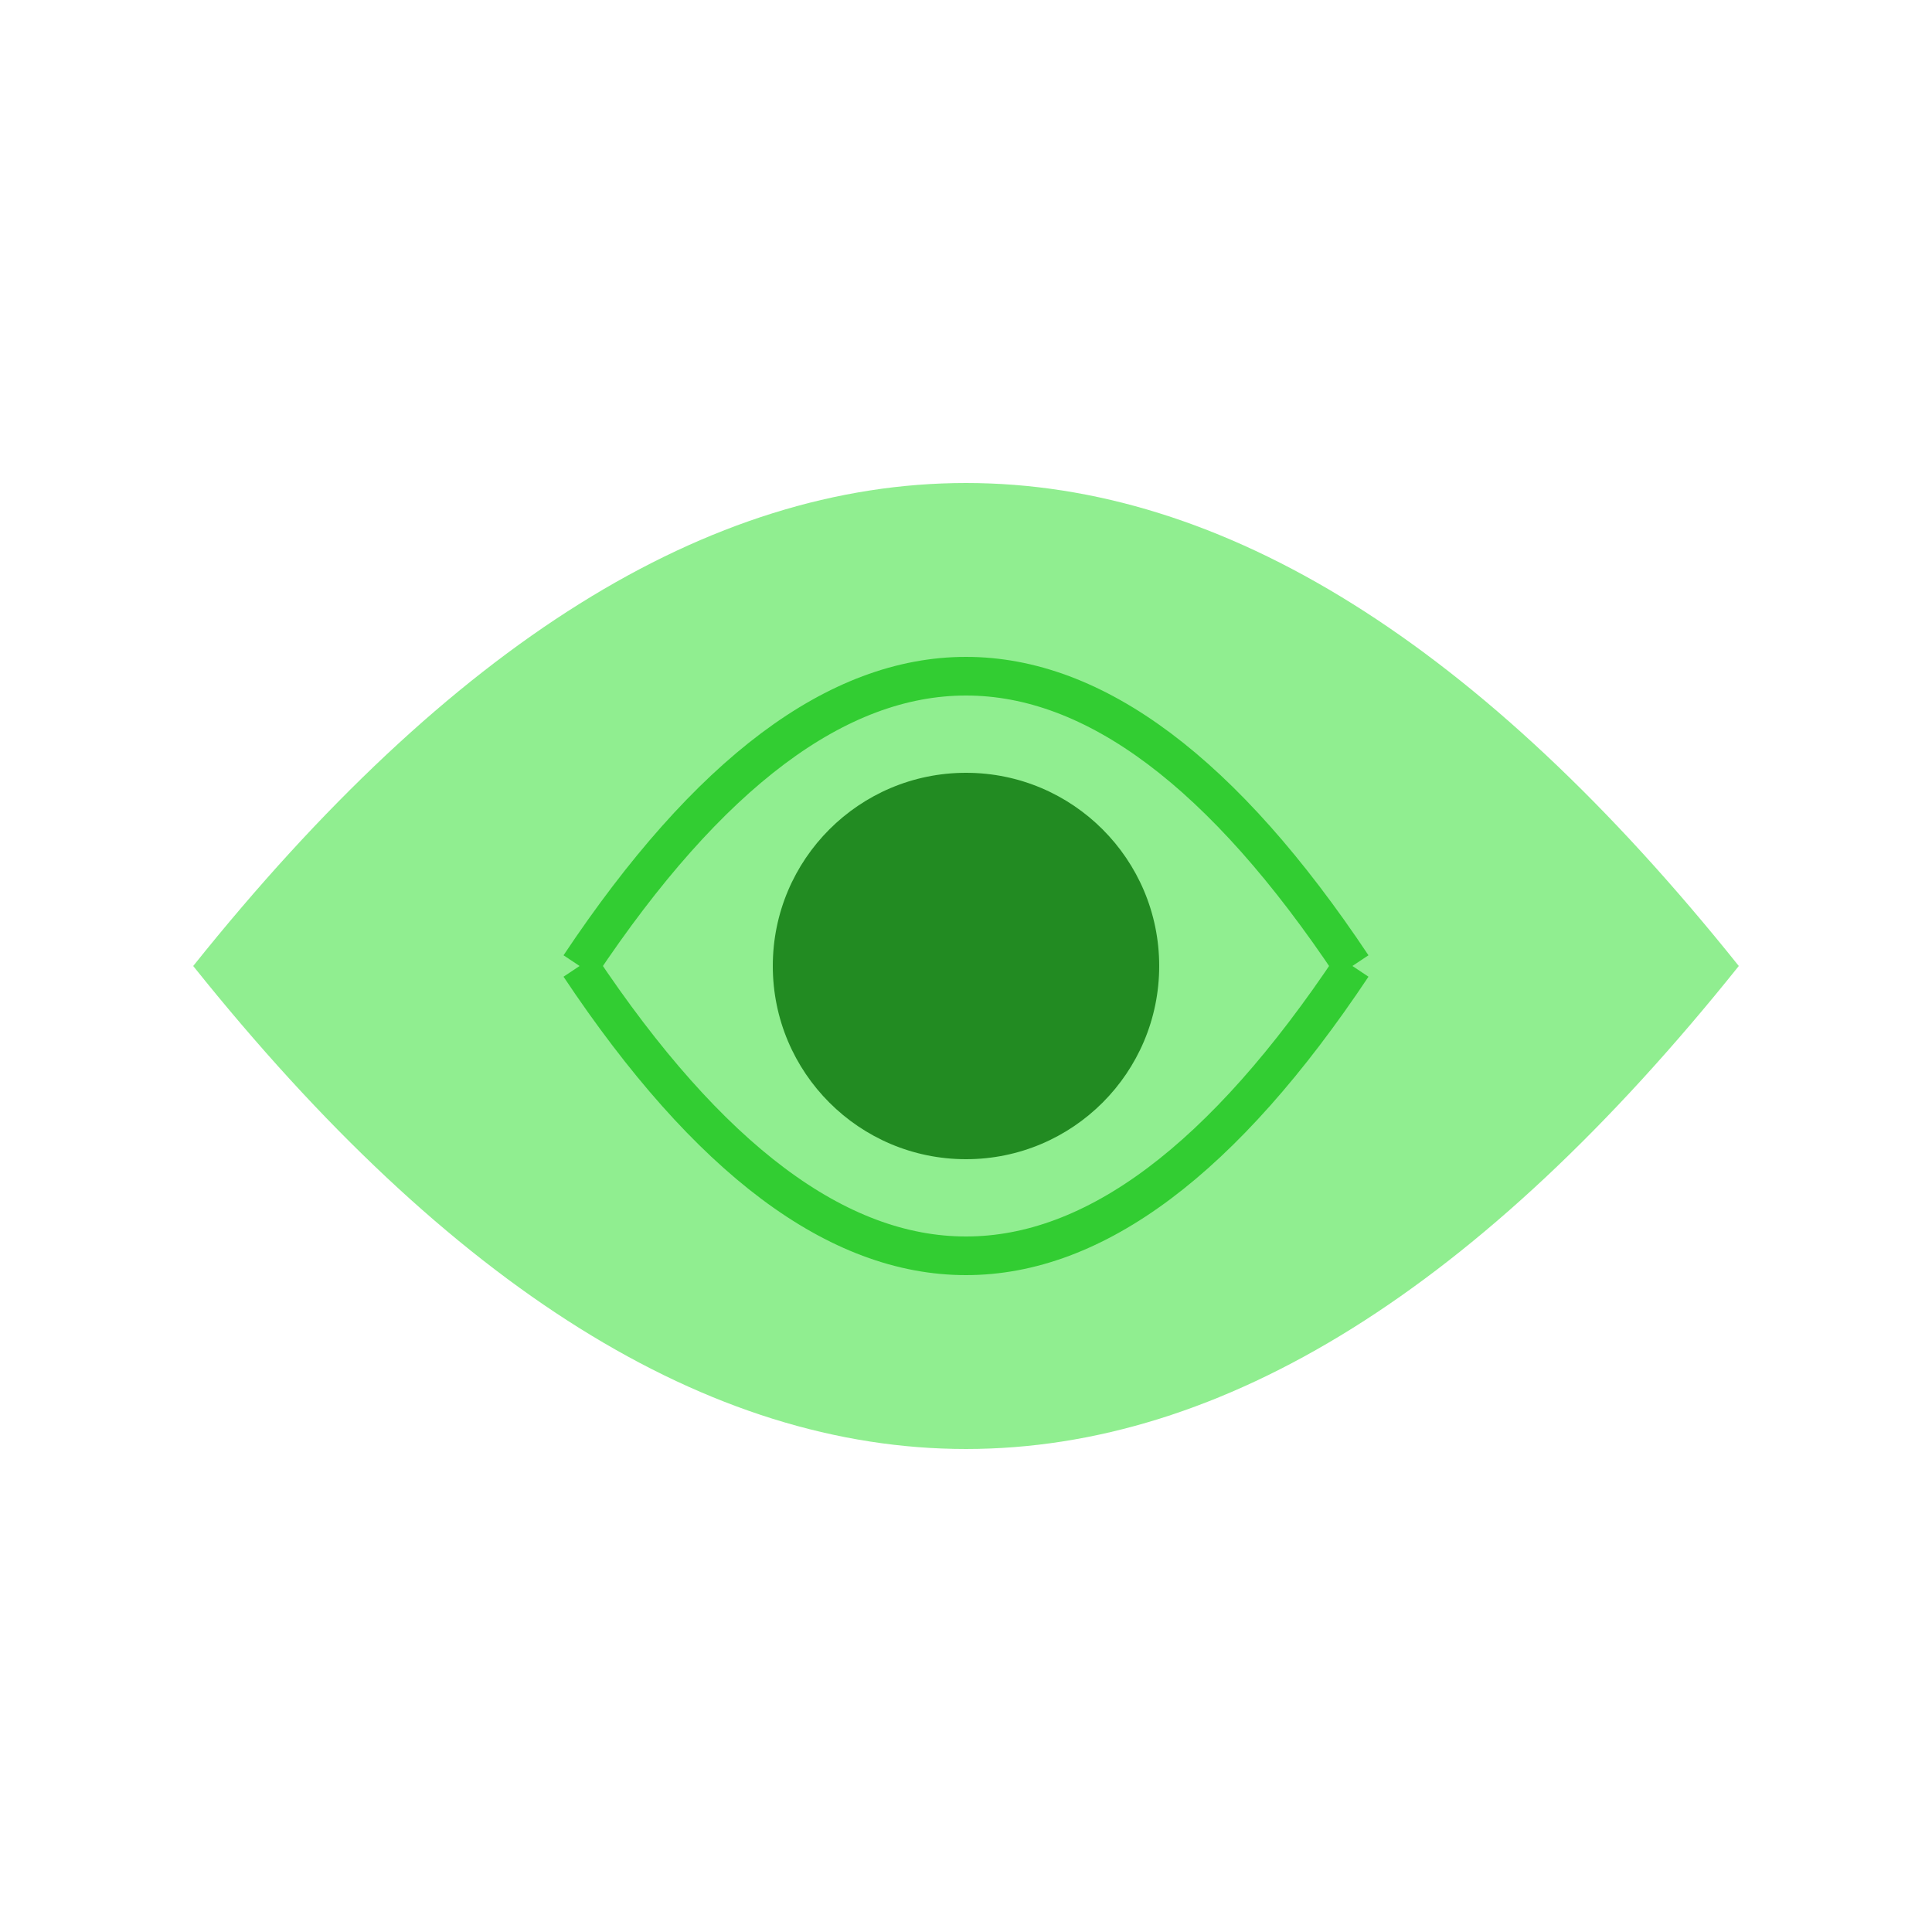
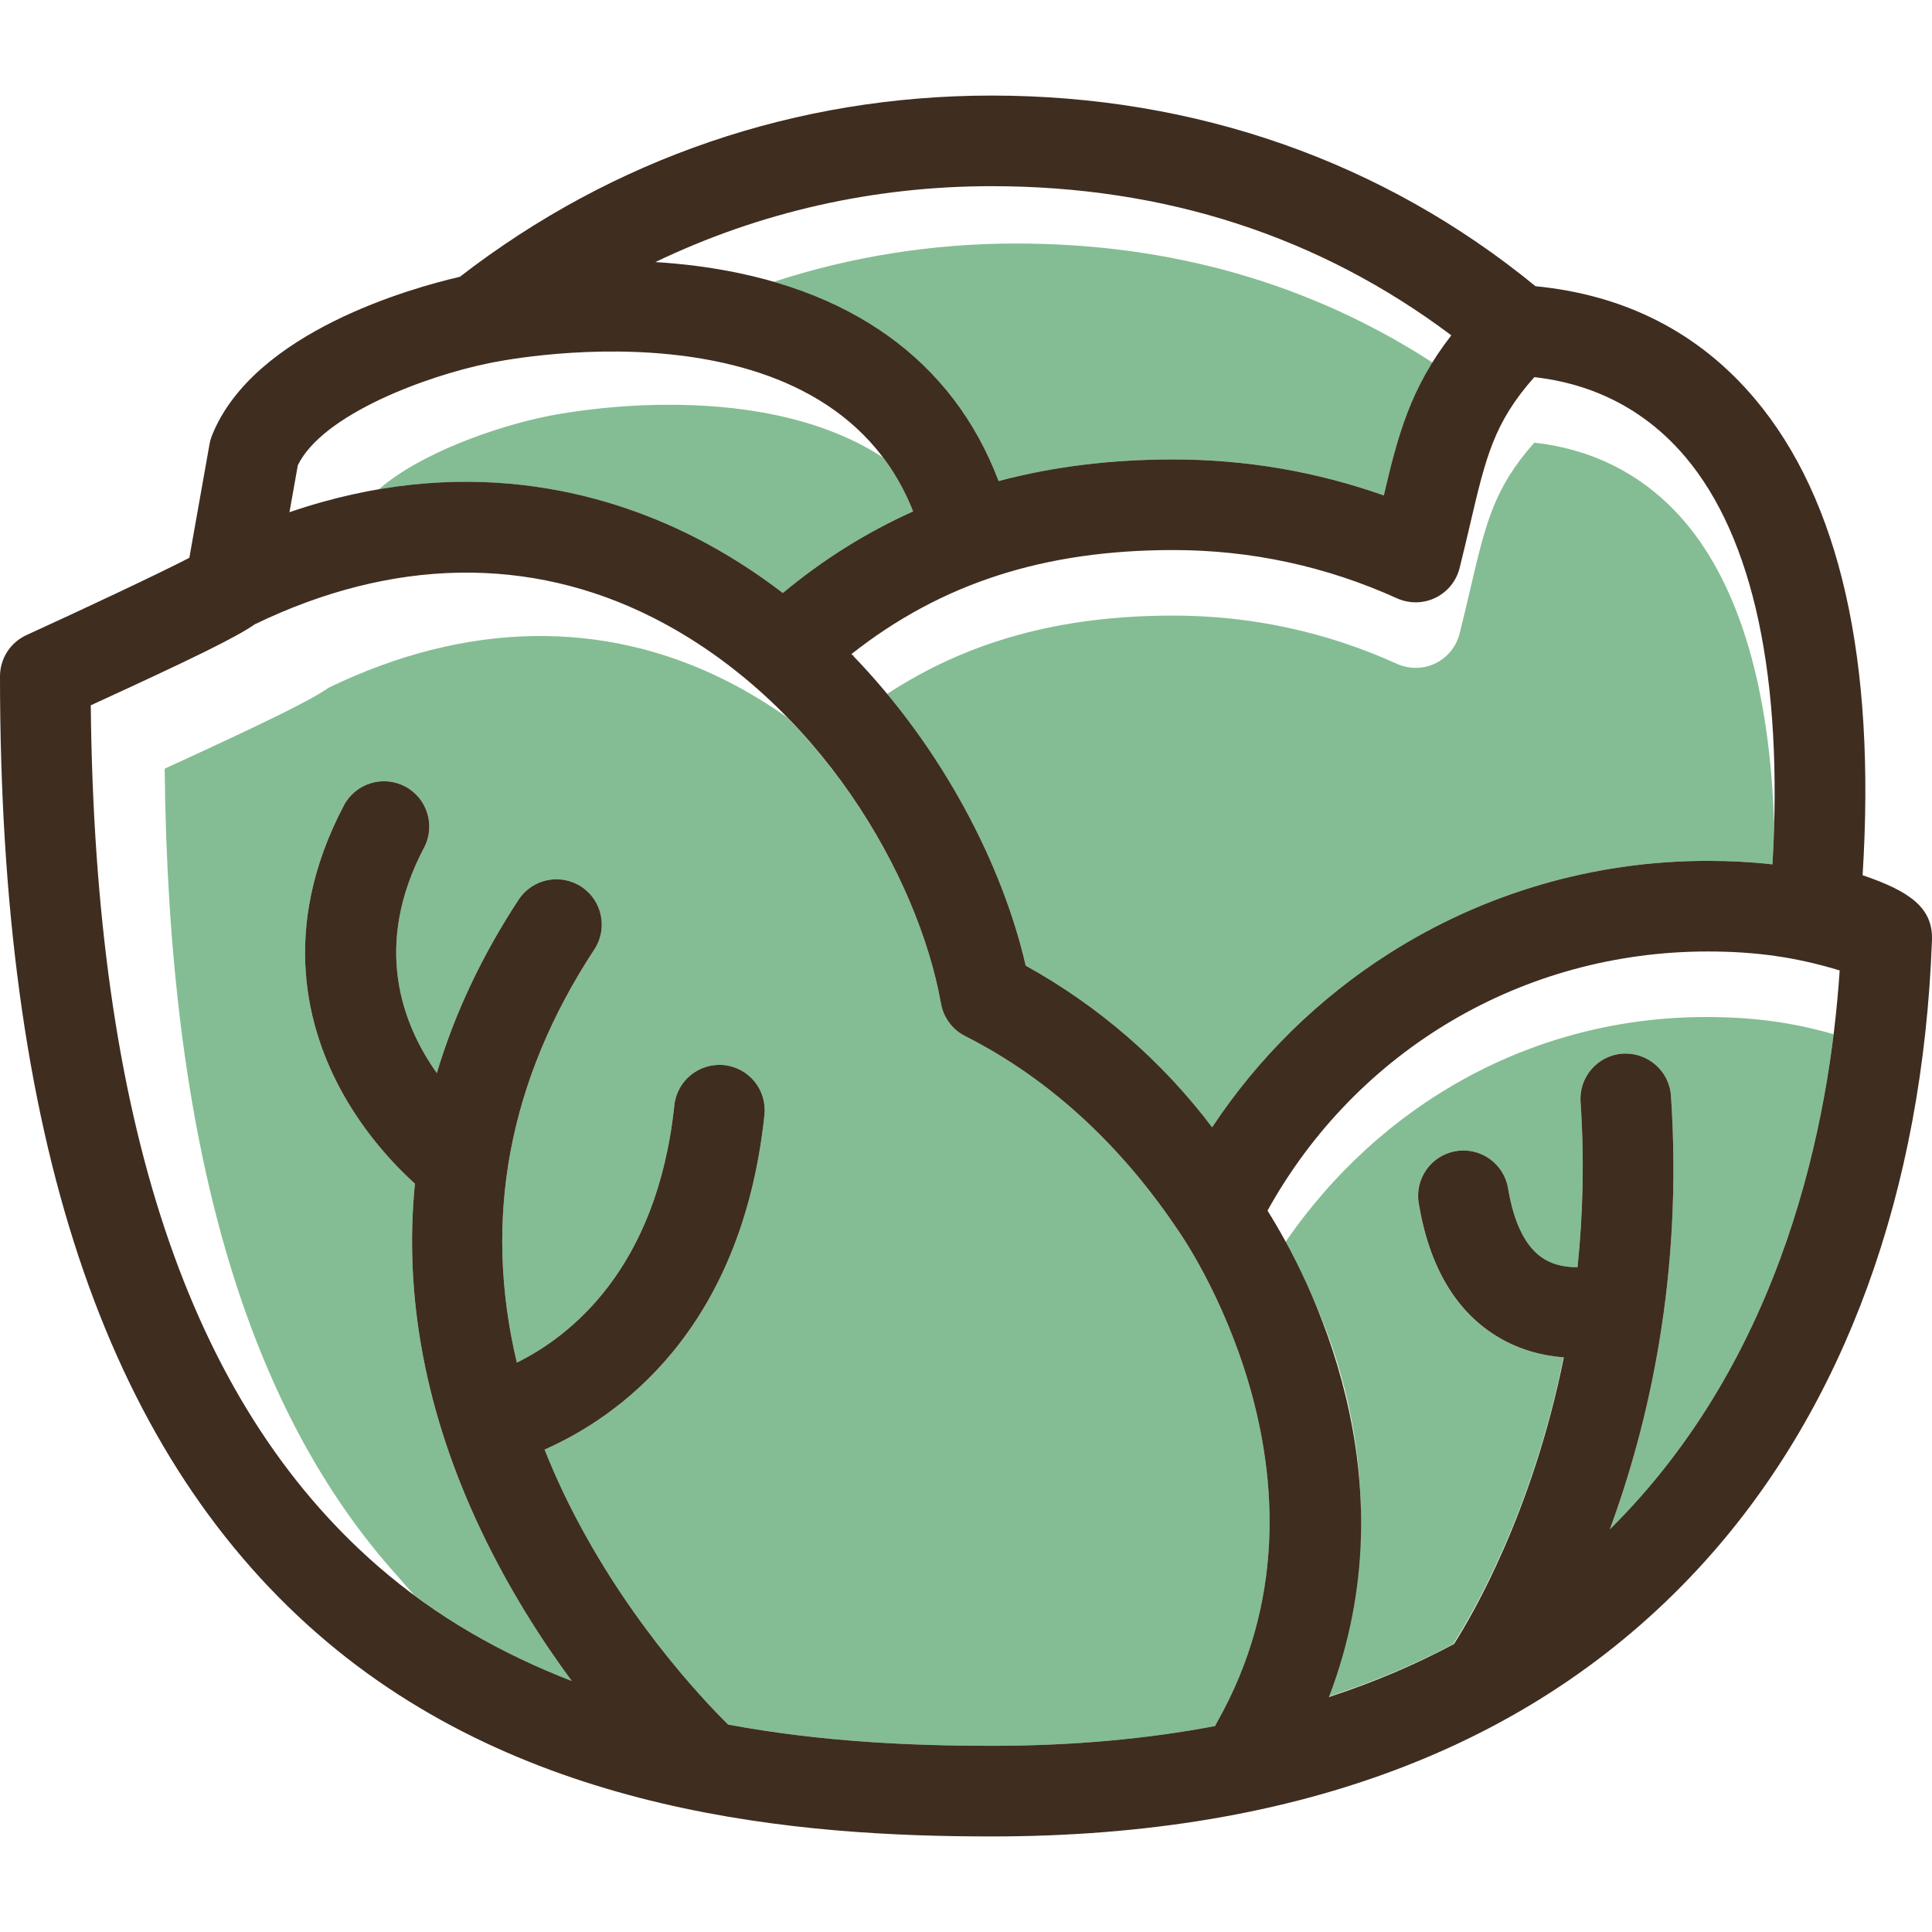
- <svg xmlns="http://www.w3.org/2000/svg" viewBox="0 0 100 100" width="100" height="100">
-   <path d="M10,50 Q50,0 90,50 Q50,100 10,50" fill="#90EE90" />
-   <path d="M30,50 Q50,20 70,50 M30,50 Q50,80 70,50" fill="none" stroke="#32CD32" stroke-width="2" />
-   <circle cx="50" cy="50" r="10" fill="#228B22" />
+ <svg xmlns="http://www.w3.org/2000/svg" height="800px" width="800px" version="1.1" id="Capa_1" viewBox="0 0 320.718 320.718" xml:space="preserve">
+   <g>
+     <g>
+       <path style="fill:#84BD93;" d="M304.379,171.685c-6.832-1.982-13.496-2.859-21.13-2.859c-28.589,0-54.084,14.214-70.084,37.686    c0-0.001,0-0.001,0-0.001c9,14.464,19.373,43.49,7.203,75.204c7.565-2.472,14.592-5.434,20.885-8.812    c2.964-4.646,13.099-21.798,18.288-47.575c-3.365-0.25-7.082-1.137-10.728-3.282c-7.089-4.171-11.561-11.677-13.319-22.309    c-0.678-4.097,2.102-7.969,6.2-8.647c4.098-0.675,7.973,2.094,8.65,6.193c0.997,6.026,3.058,9.996,6.123,11.799    c1.731,1.019,3.705,1.294,5.407,1.276c0.883-8.495,1.162-17.666,0.502-27.438c-0.279-4.144,2.854-7.73,6.998-8.011    c4.135-0.251,7.73,2.854,8.011,6.998c2.015,29.851-3.711,54.489-10.151,71.971C292.357,229.024,301.358,196.167,304.379,171.685z" />
+       <path style="fill:#84BD93;" d="M304.405,171.49c0.19-1.554,0.35-3.06,0.494-4.541C304.754,168.431,304.595,169.938,304.405,171.49    z" />
+       <path style="fill:#84BD93;" d="M304.985,166.14c0.162-1.736,0.298-3.424,0.405-5.044    C305.283,162.716,305.148,164.402,304.985,166.14z" />
+     </g>
+     <g>
+       <path style="fill:#84BD93;" d="M195.769,204.543c-9.079-13.633-20.883-25.129-35.552-32.548c-2.11-1.068-3.596-3.065-4.01-5.394    c-2.868-16.124-13.233-36.862-30.211-51.966c1.629,1.452,3.207,2.947,4.714,4.493c-3.171-2.243-6.517-4.294-10.055-6.083    c-20.415-10.323-43.245-9.934-66.073,1.103c-3.155,2.191-10.192,5.631-27.245,13.456c0.624,62.138,13.408,106.293,38.96,134.375    c0.802,0.952,1.616,1.887,2.445,2.806c8.218,6.096,17.071,10.748,26.169,14.261c-5.027-6.817-10.39-15.191-14.98-24.821    c-9.257-19.42-12.923-38.862-11.053-57.722c-3.218-2.927-8.028-7.963-11.876-14.806c-5.934-10.551-10.737-27.442,0.082-47.988    c1.936-3.675,6.485-5.087,10.159-3.151c3.675,1.936,5.086,6.484,3.15,10.159c-8.604,16.341-3.608,29.355,2.12,37.419    c2.946-9.846,7.467-19.47,13.572-28.776c2.279-3.475,6.941-4.441,10.414-2.162c3.473,2.279,4.441,6.941,2.162,10.413    C84.41,179.331,80.122,202.323,85.797,226.2c8.705-4.288,23.264-15.437,26.143-42.699c0.438-4.129,4.117-7.101,8.27-6.689    c4.131,0.437,7.125,4.138,6.689,8.27c-3.814,36.124-24.661,50.334-36.498,55.551c0.944,2.367,1.972,4.74,3.107,7.121    c9.537,20.009,22.965,34.187,27.367,38.531c15.719,2.931,30.988,3.528,43.731,3.528c13.641,0,25.955-1.17,37.102-3.283    c0.092-0.202,0.189-0.403,0.3-0.598C224.825,245.734,195.779,204.558,195.769,204.543z" />
+       <path style="fill:#84BD93;" d="M67.46,263.823c-0.479-0.367-0.961-0.728-1.435-1.105C66.499,263.096,66.981,263.456,67.46,263.823    z" />
+       <path style="fill:#84BD93;" d="M119.637,109.502c-1.298-0.953-2.633-1.864-3.995-2.746    C117.002,107.639,118.34,108.549,119.637,109.502z" />
+       <path style="fill:#84BD93;" d="M125.15,113.909c-1.321-1.146-2.679-2.256-4.078-3.328    C122.468,111.655,123.83,112.763,125.15,113.909z" />
+       <path style="fill:#84BD93;" d="M114.105,105.758c-1.856-1.143-3.753-2.235-5.722-3.231    C110.352,103.523,112.25,104.614,114.105,105.758z" />
+     </g>
+     <g>
+       <path style="fill:#84BD93;" d="M293.182,110.308c0.11,0.769,0.224,1.533,0.321,2.319    C293.406,111.842,293.292,111.077,293.182,110.308z" />
+       <path style="fill:#84BD93;" d="M293.738,114.762c0.088,0.827,0.182,1.646,0.257,2.491    C293.92,116.409,293.826,115.589,293.738,114.762z" />
+       <path style="fill:#84BD93;" d="M292.48,105.999c0.133,0.723,0.266,1.446,0.387,2.185    C292.746,107.445,292.613,106.723,292.48,105.999z" />
+       <path style="fill:#84BD93;" d="M294.402,123.555c0.102,2.226,0.16,4.506,0.174,6.84    C294.563,128.062,294.505,125.782,294.402,123.555z" />
+       <path style="fill:#84BD93;" d="M294.543,135.047c0.02-1.047,0.046-2.102,0.048-3.129C294.589,132.945,294.563,134,294.543,135.047    z" />
+       <path style="fill:#84BD93;" d="M294.149,119.33c0.067,0.905,0.141,1.8,0.192,2.724C294.29,121.13,294.215,120.235,294.149,119.33z    " />
+       <path style="fill:#84BD93;" d="M290.65,97.933c0.175,0.636,0.346,1.278,0.509,1.929C290.996,99.21,290.825,98.568,290.65,97.933z" />
+       <path style="fill:#84BD93;" d="M291.636,101.871c0.155,0.681,0.308,1.365,0.45,2.062    C291.943,103.235,291.79,102.552,291.636,101.871z" />
+       <path style="fill:#84BD93;" d="M281.759,78.401c0.215,0.298,0.415,0.62,0.626,0.927C282.174,79.021,281.974,78.699,281.759,78.401    z" />
+       <path style="fill:#84BD93;" d="M283.593,81.148c0.241,0.388,0.466,0.8,0.699,1.2C284.06,81.948,283.834,81.536,283.593,81.148z" />
+       <path style="fill:#84BD93;" d="M289.522,94.182c0.194,0.591,0.381,1.19,0.564,1.796C289.904,95.373,289.716,94.773,289.522,94.182    z" />
+       <path style="fill:#84BD93;" d="M146.266,114.03c-1.577-1.854-3.204-3.681-4.922-5.448    C143.062,110.349,144.687,112.178,146.266,114.03z" />
+       <path style="fill:#84BD93;" d="M279.786,86.745c-8.865-10.501-19.678-12.651-25.084-13.26c-6.69,7.534-8.044,13.246-10.657,24.415    c-0.527,2.249-1.091,4.659-1.746,7.275c-0.541,2.163-2.015,3.974-4.024,4.944c-2.008,0.97-4.344,0.998-6.374,0.079    c-11.737-5.314-24.234-8.009-37.145-8.009c-18.625,0-34.006,4.188-47.486,13.008c-0.053-0.064-0.11-0.125-0.162-0.189    c12.054,14.469,19.913,31.106,23.16,45.291c12.131,6.711,22.639,15.836,30.951,26.831c7.636-11.536,17.642-21.384,29.41-28.873    c15.787-10.042,34.063-15.351,52.854-15.351c3.754,0,7.297,0.195,10.749,0.582c0.132-2.251,0.217-4.448,0.278-6.617    C293.821,114.577,288.844,97.475,279.786,86.745z" />
+       <path style="fill:#84BD93;" d="M285.285,84.099c0.24,0.452,0.467,0.923,0.698,1.388C285.752,85.023,285.526,84.551,285.285,84.099    z" />
+       <path style="fill:#84BD93;" d="M288.251,90.623c0.212,0.546,0.414,1.105,0.616,1.666    C288.666,91.727,288.463,91.169,288.251,90.623z" />
+       <path style="fill:#84BD93;" d="M286.839,87.261c0.228,0.5,0.444,1.016,0.662,1.531C287.283,88.277,287.067,87.761,286.839,87.261z    " />
+     </g>
+     <g>
+       <path style="fill:#84BD93;" d="M122.922,45.422c-0.353-0.076-0.707-0.153-1.064-0.225    C122.215,45.269,122.568,45.346,122.922,45.422z" />
+       <path style="fill:#84BD93;" d="M237.781,60.17c-20.244-13.099-43.408-19.746-69.096-19.746c-13.909,0-27.429,2.171-40.258,6.365    l0,0c18.351,5.313,31.085,16.55,37.346,33.066c8.994-2.393,18.628-3.586,28.982-3.586c12.027,0,23.75,2.006,34.96,5.971    c1.989-8.471,3.797-15.439,8.521-22.761C238.089,59.708,237.924,59.94,237.781,60.17z" />
+       <path style="fill:#84BD93;" d="M238.882,58.498c0.636-0.937,1.298-1.878,2.041-2.833C240.18,56.62,239.515,57.562,238.882,58.498z    " />
+     </g>
+     <g>
+       <path style="fill:#84BD93;" d="M125.87,61.833c0.391,0.129,0.777,0.275,1.165,0.412C126.646,62.108,126.261,61.961,125.87,61.833z    " />
+       <path style="fill:#84BD93;" d="M110.425,58.757c0.419,0.039,0.839,0.078,1.261,0.124    C111.263,58.835,110.845,58.795,110.425,58.757z" />
+       <path style="fill:#84BD93;" d="M128.646,62.832c0.41,0.16,0.813,0.336,1.219,0.506C129.46,63.168,129.056,62.992,128.646,62.832z" />
+       <path style="fill:#84BD93;" d="M123.057,60.982c0.301,0.083,0.599,0.182,0.899,0.269    C123.656,61.164,123.358,61.065,123.057,60.982z" />
+       <path style="fill:#84BD93;" d="M113.263,59.07c0.424,0.054,0.847,0.105,1.272,0.166C114.109,59.175,113.687,59.123,113.263,59.07z    " />
+       <path style="fill:#84BD93;" d="M119.198,60.064c0.354,0.074,0.708,0.139,1.061,0.219    C119.906,60.204,119.552,60.139,119.198,60.064z" />
+       <path style="fill:#84BD93;" d="M116.17,59.496c0.409,0.068,0.817,0.13,1.226,0.205C116.986,59.625,116.578,59.563,116.17,59.496z" />
+       <path style="fill:#84BD93;" d="M131.363,63.988c0.414,0.19,0.823,0.394,1.231,0.596C132.186,64.382,131.778,64.179,131.363,63.988    z" />
+       <path style="fill:#84BD93;" d="M143.669,72.567c0.306,0.316,0.619,0.621,0.916,0.95C144.289,73.188,143.975,72.883,143.669,72.567    z" />
+       <path style="fill:#84BD93;" d="M142.442,71.334c-0.336-0.316-0.684-0.612-1.03-0.913    C141.758,70.722,142.106,71.018,142.442,71.334z" />
+       <path style="fill:#84BD93;" d="M145.877,75.069c0.23,0.286,0.473,0.555,0.696,0.851C146.35,75.624,146.107,75.355,145.877,75.069z    " />
+       <path style="fill:#84BD93;" d="M136.58,66.818c0.392,0.248,0.782,0.502,1.166,0.764C137.361,67.32,136.972,67.067,136.58,66.818z" />
+       <path style="fill:#84BD93;" d="M134.012,65.313c0.407,0.219,0.808,0.448,1.208,0.681C134.82,65.761,134.419,65.532,134.012,65.313    z" />
+       <path style="fill:#84BD93;" d="M103.365,58.375c-0.371-0.006-0.742-0.014-1.108-0.016    C102.622,58.362,102.994,58.369,103.365,58.375z" />
+       <path style="fill:#84BD93;" d="M139.047,68.513c0.373,0.277,0.746,0.554,1.111,0.846C139.793,69.067,139.421,68.79,139.047,68.513    z" />
+       <path style="fill:#84BD93;" d="M86.421,59.41c0.162-0.022,0.324-0.045,0.493-0.067C86.745,59.365,86.585,59.387,86.421,59.41z" />
+       <path style="fill:#84BD93;" d="M84.98,59.619c0.119-0.018,0.241-0.037,0.366-0.055C85.22,59.582,85.101,59.6,84.98,59.619z" />
+       <path style="fill:#84BD93;" d="M82.763,59.985c0.016-0.003,0.034-0.006,0.049-0.009C82.796,59.979,82.779,59.982,82.763,59.985z" />
+       <path style="fill:#84BD93;" d="M83.76,59.813c0.067-0.011,0.139-0.023,0.209-0.034C83.898,59.79,83.828,59.801,83.76,59.813z" />
+       <path style="fill:#84BD93;" d="M57.59,82.309c-1.125,0.261-2.26,0.546-3.405,0.856C55.33,82.854,56.464,82.571,57.59,82.309z" />
+       <path style="fill:#84BD93;" d="M48.165,85.026v0.001c2-0.547,3.173-1.027,4.737-1.478C51.339,83.999,50.165,84.479,48.165,85.026z    " />
+       <path style="fill:#84BD93;" d="M146.597,75.954c-21.685-14.143-55.375-6.94-55.825-6.84c-0.025,0.006-0.05,0.006-0.074,0.011    c-0.027,0.006-0.054,0.016-0.081,0.021c-8.155,1.653-20.84,6.054-27.719,12.076c-1.297,0.221-2.61,0.481-3.934,0.767    c23.673-5.124,42.994,0.435,56.207,7.116c5.278,2.67,10.204,5.827,14.783,9.333c6.72-5.587,13.916-10.083,21.624-13.542    C150.243,81.516,148.555,78.555,146.597,75.954z" />
+       <path style="fill:#84BD93;" d="M92.223,58.764c0.144-0.012,0.28-0.026,0.426-0.038C92.503,58.738,92.368,58.752,92.223,58.764z" />
+       <path style="fill:#84BD93;" d="M97.242,58.445c0.256-0.01,0.524-0.016,0.784-0.025C97.765,58.429,97.498,58.435,97.242,58.445z" />
+       <path style="fill:#84BD93;" d="M99.696,58.374c0.327-0.006,0.662-0.007,0.994-0.009C100.357,58.367,100.023,58.368,99.696,58.374z    " />
+       <path style="fill:#84BD93;" d="M104.912,58.412c0.388,0.013,0.781,0.029,1.173,0.047    C105.692,58.441,105.301,58.424,104.912,58.412z" />
+       <path style="fill:#84BD93;" d="M89.979,58.978c0.201-0.021,0.394-0.043,0.601-0.064C90.373,58.935,90.181,58.957,89.979,58.978z" />
+       <path style="fill:#84BD93;" d="M88.09,59.193c0.189-0.023,0.374-0.046,0.569-0.069C88.463,59.146,88.28,59.169,88.09,59.193z" />
+       <path style="fill:#84BD93;" d="M107.636,58.541c0.409,0.025,0.819,0.053,1.231,0.083    C108.454,58.594,108.045,58.566,107.636,58.541z" />
+     </g>
+     <path style="fill:#3F2D20;" d="M309.196,145.291c2.249-35.769-3.77-62.371-17.918-79.128c-9.224-10.927-21.459-17.198-36.38-18.65   c-25.28-20.713-56.449-31.649-90.292-31.649c-32.322,0-62.803,10.398-88.268,30.088c-7.727,1.781-34.179,9.045-41.126,26.285   c-0.195,0.482-0.339,0.983-0.43,1.495l-3.351,18.869c-4.983,2.573-16.592,8.051-27.037,12.826C1.717,106.652,0,109.325,0,112.269   c0,76.01,17.256,128.012,52.752,158.976c34.537,30.126,80.378,33.61,111.854,33.61c51.296,0,91.167-15.401,118.51-45.775   c23.078-25.637,36.078-61.262,37.596-103.028C320.9,150.77,317.138,147.976,309.196,145.291z M277.385,181.907   c-0.28-4.144-3.875-7.249-8.01-6.998c-4.144,0.28-7.277,3.866-6.998,8.01c0.66,9.772,0.382,18.943-0.501,27.438   c-1.703,0.018-3.675-0.258-5.407-1.276c-3.065-1.803-5.125-5.773-6.121-11.799c-0.678-4.099-4.549-6.869-8.647-6.193   c-4.098,0.678-6.87,4.55-6.193,8.647c1.759,10.633,6.245,18.139,13.334,22.31c3.646,2.145,7.393,3.032,10.757,3.282   c-5.189,25.777-15.266,42.93-18.23,47.576c-6.293,3.377-13.203,6.34-20.768,8.811c14.017-36.524-3.134-69.496-10.192-80.749   c14.766-26.638,42.379-43.017,73.074-43.017c8.011,0,14.693,0.951,21.908,3.147c-1.645,24.825-9.194,64.131-38.156,92.782   C273.674,236.396,279.401,211.758,277.385,181.907z M202.008,285.931c-0.112,0.196-0.209,0.397-0.301,0.598   c-11.146,2.113-23.46,3.283-37.101,3.283c-12.743,0-28.012-0.597-43.731-3.528c-4.402-4.344-17.829-18.523-27.366-38.531   c-1.135-2.382-2.163-4.754-3.107-7.121c11.837-5.217,32.684-19.427,36.498-55.551c0.436-4.132-2.559-7.833-6.689-8.27   c-4.153-0.411-7.832,2.561-8.27,6.689c-2.879,27.262-17.438,38.411-26.143,42.699c-5.675-23.877-1.387-46.87,12.864-68.589   c2.279-3.472,1.311-8.135-2.162-10.413c-3.472-2.279-8.135-1.312-10.414,2.162c-6.106,9.306-10.627,18.929-13.572,28.776   c-5.728-8.063-10.724-21.078-2.12-37.419c1.936-3.675,0.525-8.223-3.15-10.159c-3.674-1.936-8.223-0.524-10.159,3.151   c-10.819,20.546-6.016,37.437-0.082,47.988c3.847,6.843,8.658,11.879,11.876,14.806c-1.87,18.86,1.796,38.302,11.053,57.722   c4.59,9.629,9.953,18.004,14.98,24.82c-11.394-4.4-22.421-10.546-32.271-19.137c-31.303-27.306-46.884-74.054-47.574-142.824   c17.053-7.825,24.09-11.265,27.245-13.456c22.827-11.036,45.658-11.426,66.073-1.103c27.501,13.907,44.068,42.963,47.823,64.074   c0.414,2.329,1.9,4.327,4.01,5.394c14.669,7.419,26.474,18.914,35.552,32.548C195.779,204.558,224.825,245.734,202.008,285.931z    M81.098,60.309c0.028-0.006,0.054-0.016,0.081-0.022c0.024-0.005,0.049-0.005,0.075-0.011c0.578-0.129,55.875-11.953,70.325,24.62   c-7.709,3.459-14.904,7.955-21.624,13.541c-4.579-3.507-9.505-6.664-14.783-9.333c-15.19-7.68-38.447-13.895-67.117-4.077   l1.382-7.783C53.541,68.762,70.88,62.38,81.098,60.309z M279.785,75.866c11.302,13.388,16.259,36.684,14.446,67.622   c-3.453-0.387-6.996-0.582-10.749-0.582c-18.791,0-37.067,5.309-52.854,15.351c-11.769,7.488-21.774,17.337-29.41,28.873   c-8.312-10.995-18.82-20.12-30.951-26.831c-3.74-16.338-13.579-35.937-28.924-51.718c14.876-11.744,32.002-17.271,53.412-17.271   c12.911,0,25.407,2.695,37.145,8.009c2.03,0.918,4.366,0.891,6.374-0.079c2.008-0.97,3.482-2.781,4.024-4.944   c0.655-2.616,1.219-5.026,1.746-7.275c2.613-11.169,3.967-16.882,10.657-24.415C260.108,63.215,270.92,65.366,279.785,75.866z    M229.716,82.24c-11.21-3.965-22.932-5.971-34.96-5.971c-10.355,0-19.989,1.193-28.982,3.586   c-7.6-20.049-24.715-32.339-49.87-35.669c-2.411-0.319-4.789-0.538-7.11-0.681c17.252-8.281,36.147-12.6,55.813-12.6   c28.792,0,54.425,8.328,76.316,24.76C234.093,64.453,232.046,72.313,229.716,82.24z" />
+   </g>
</svg>
